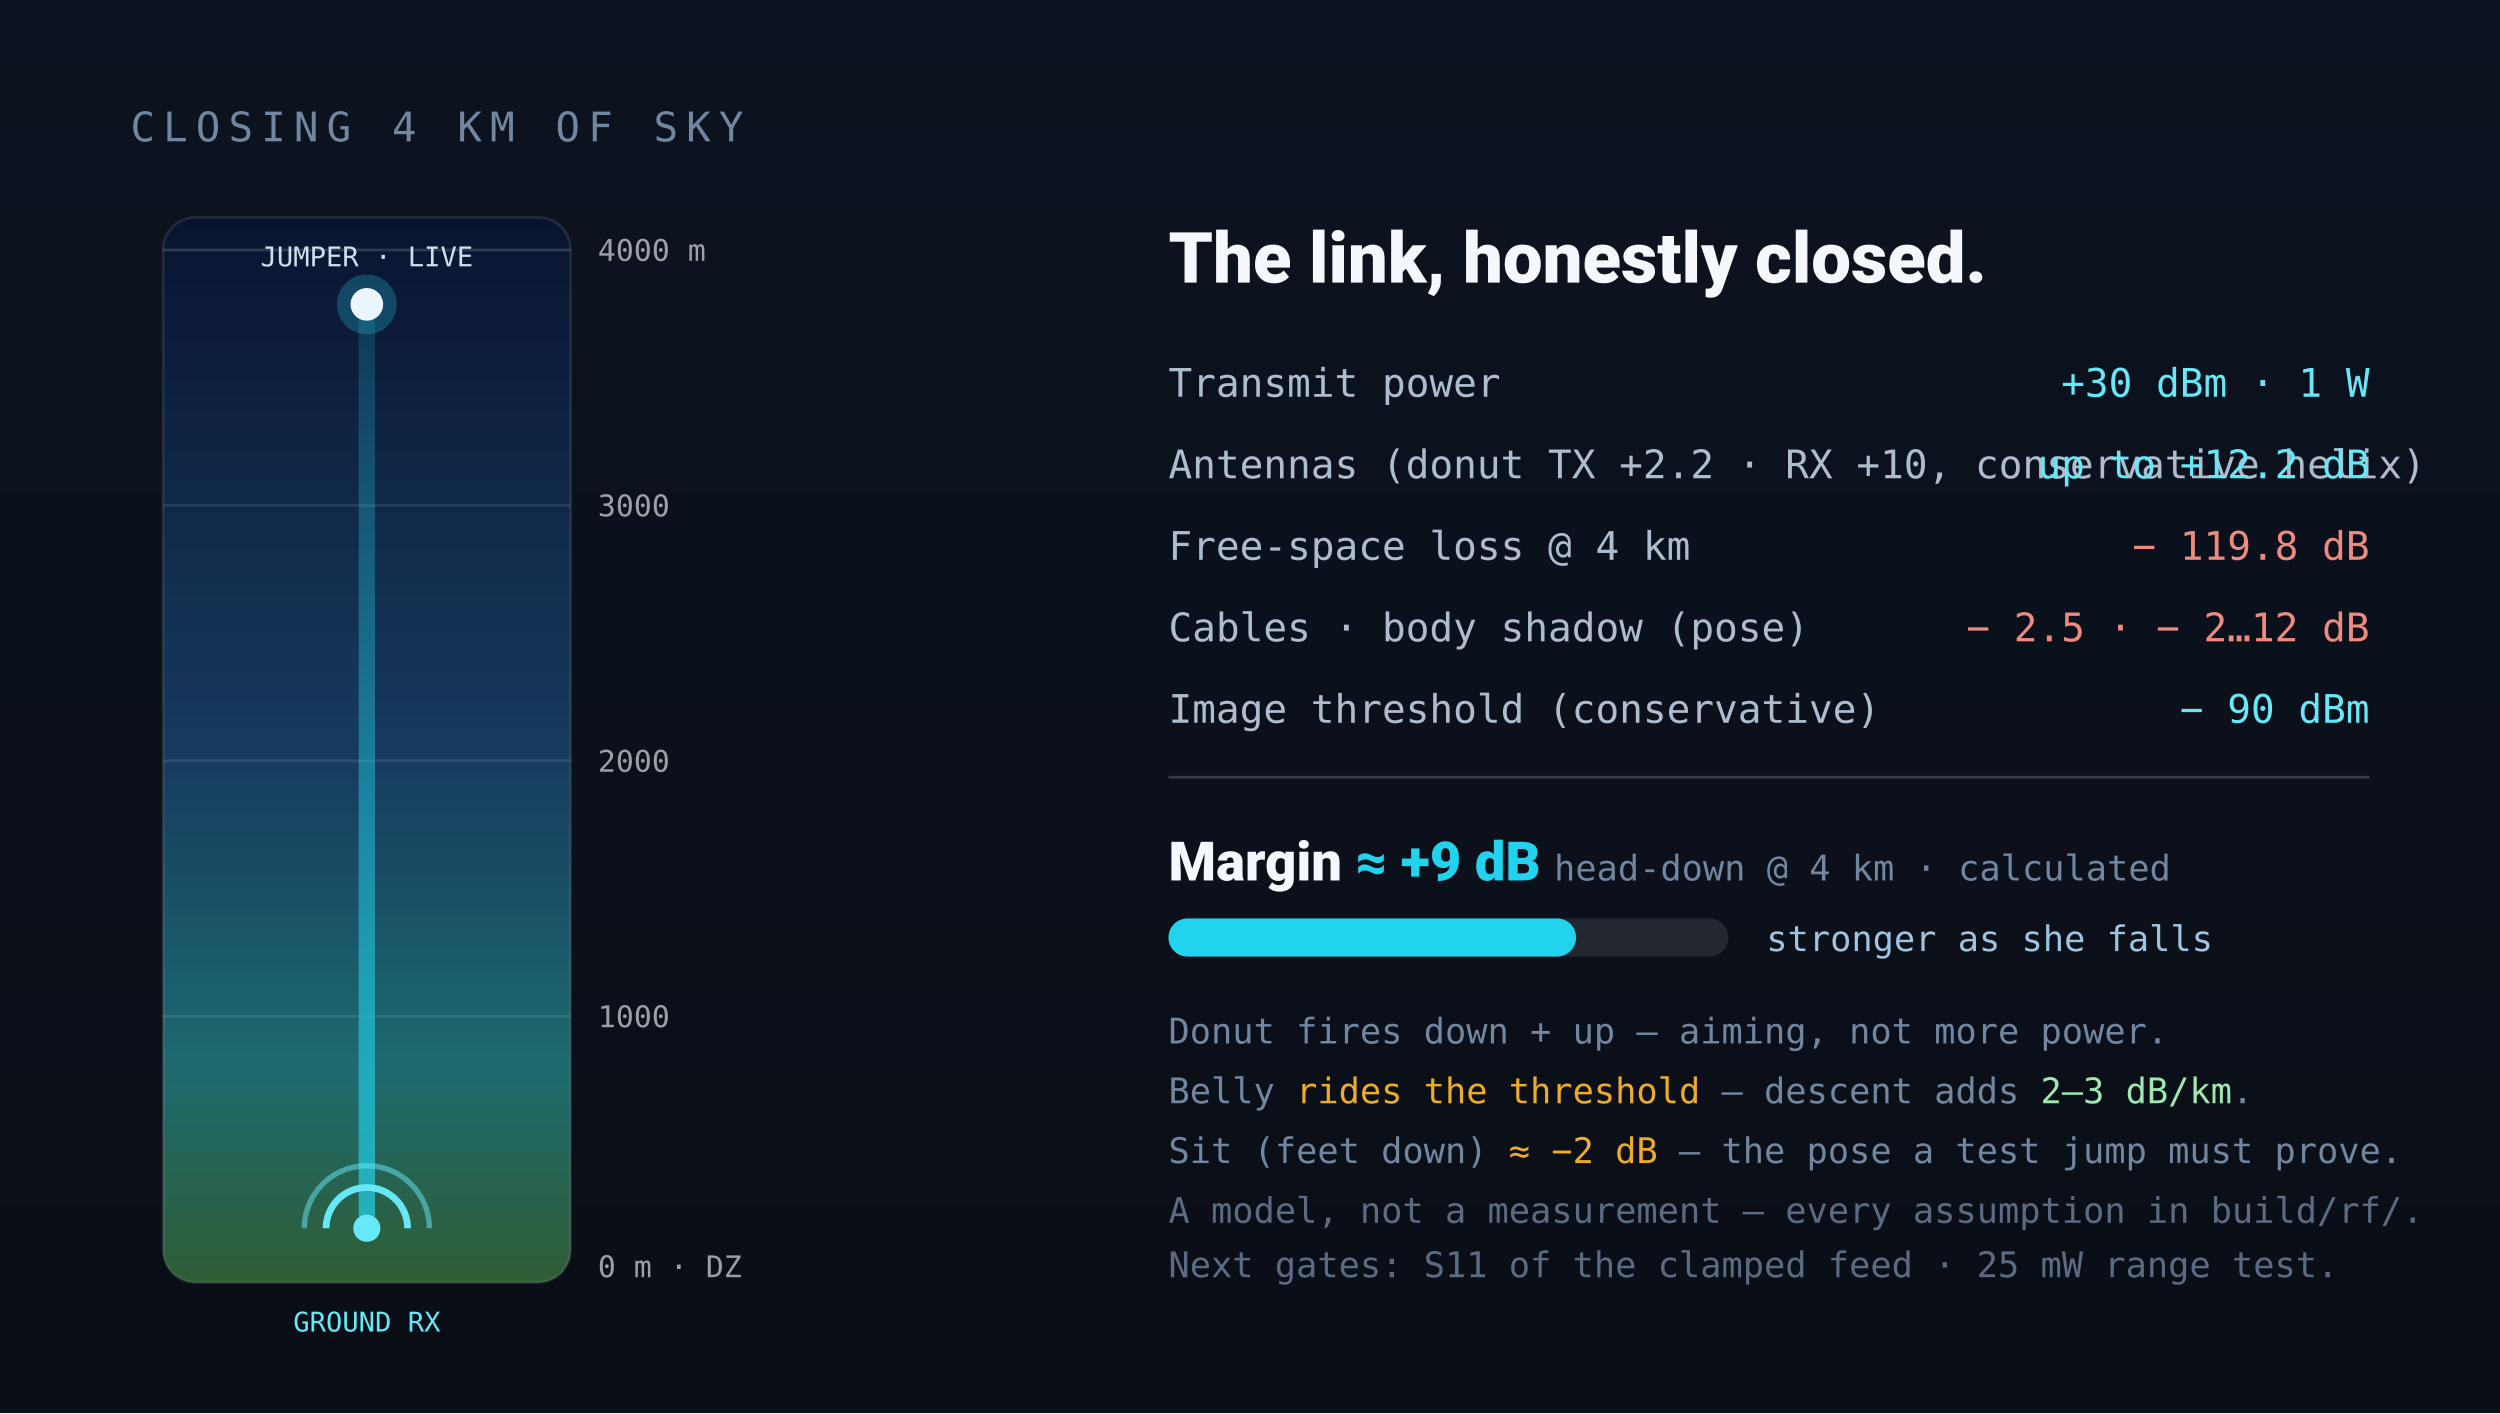
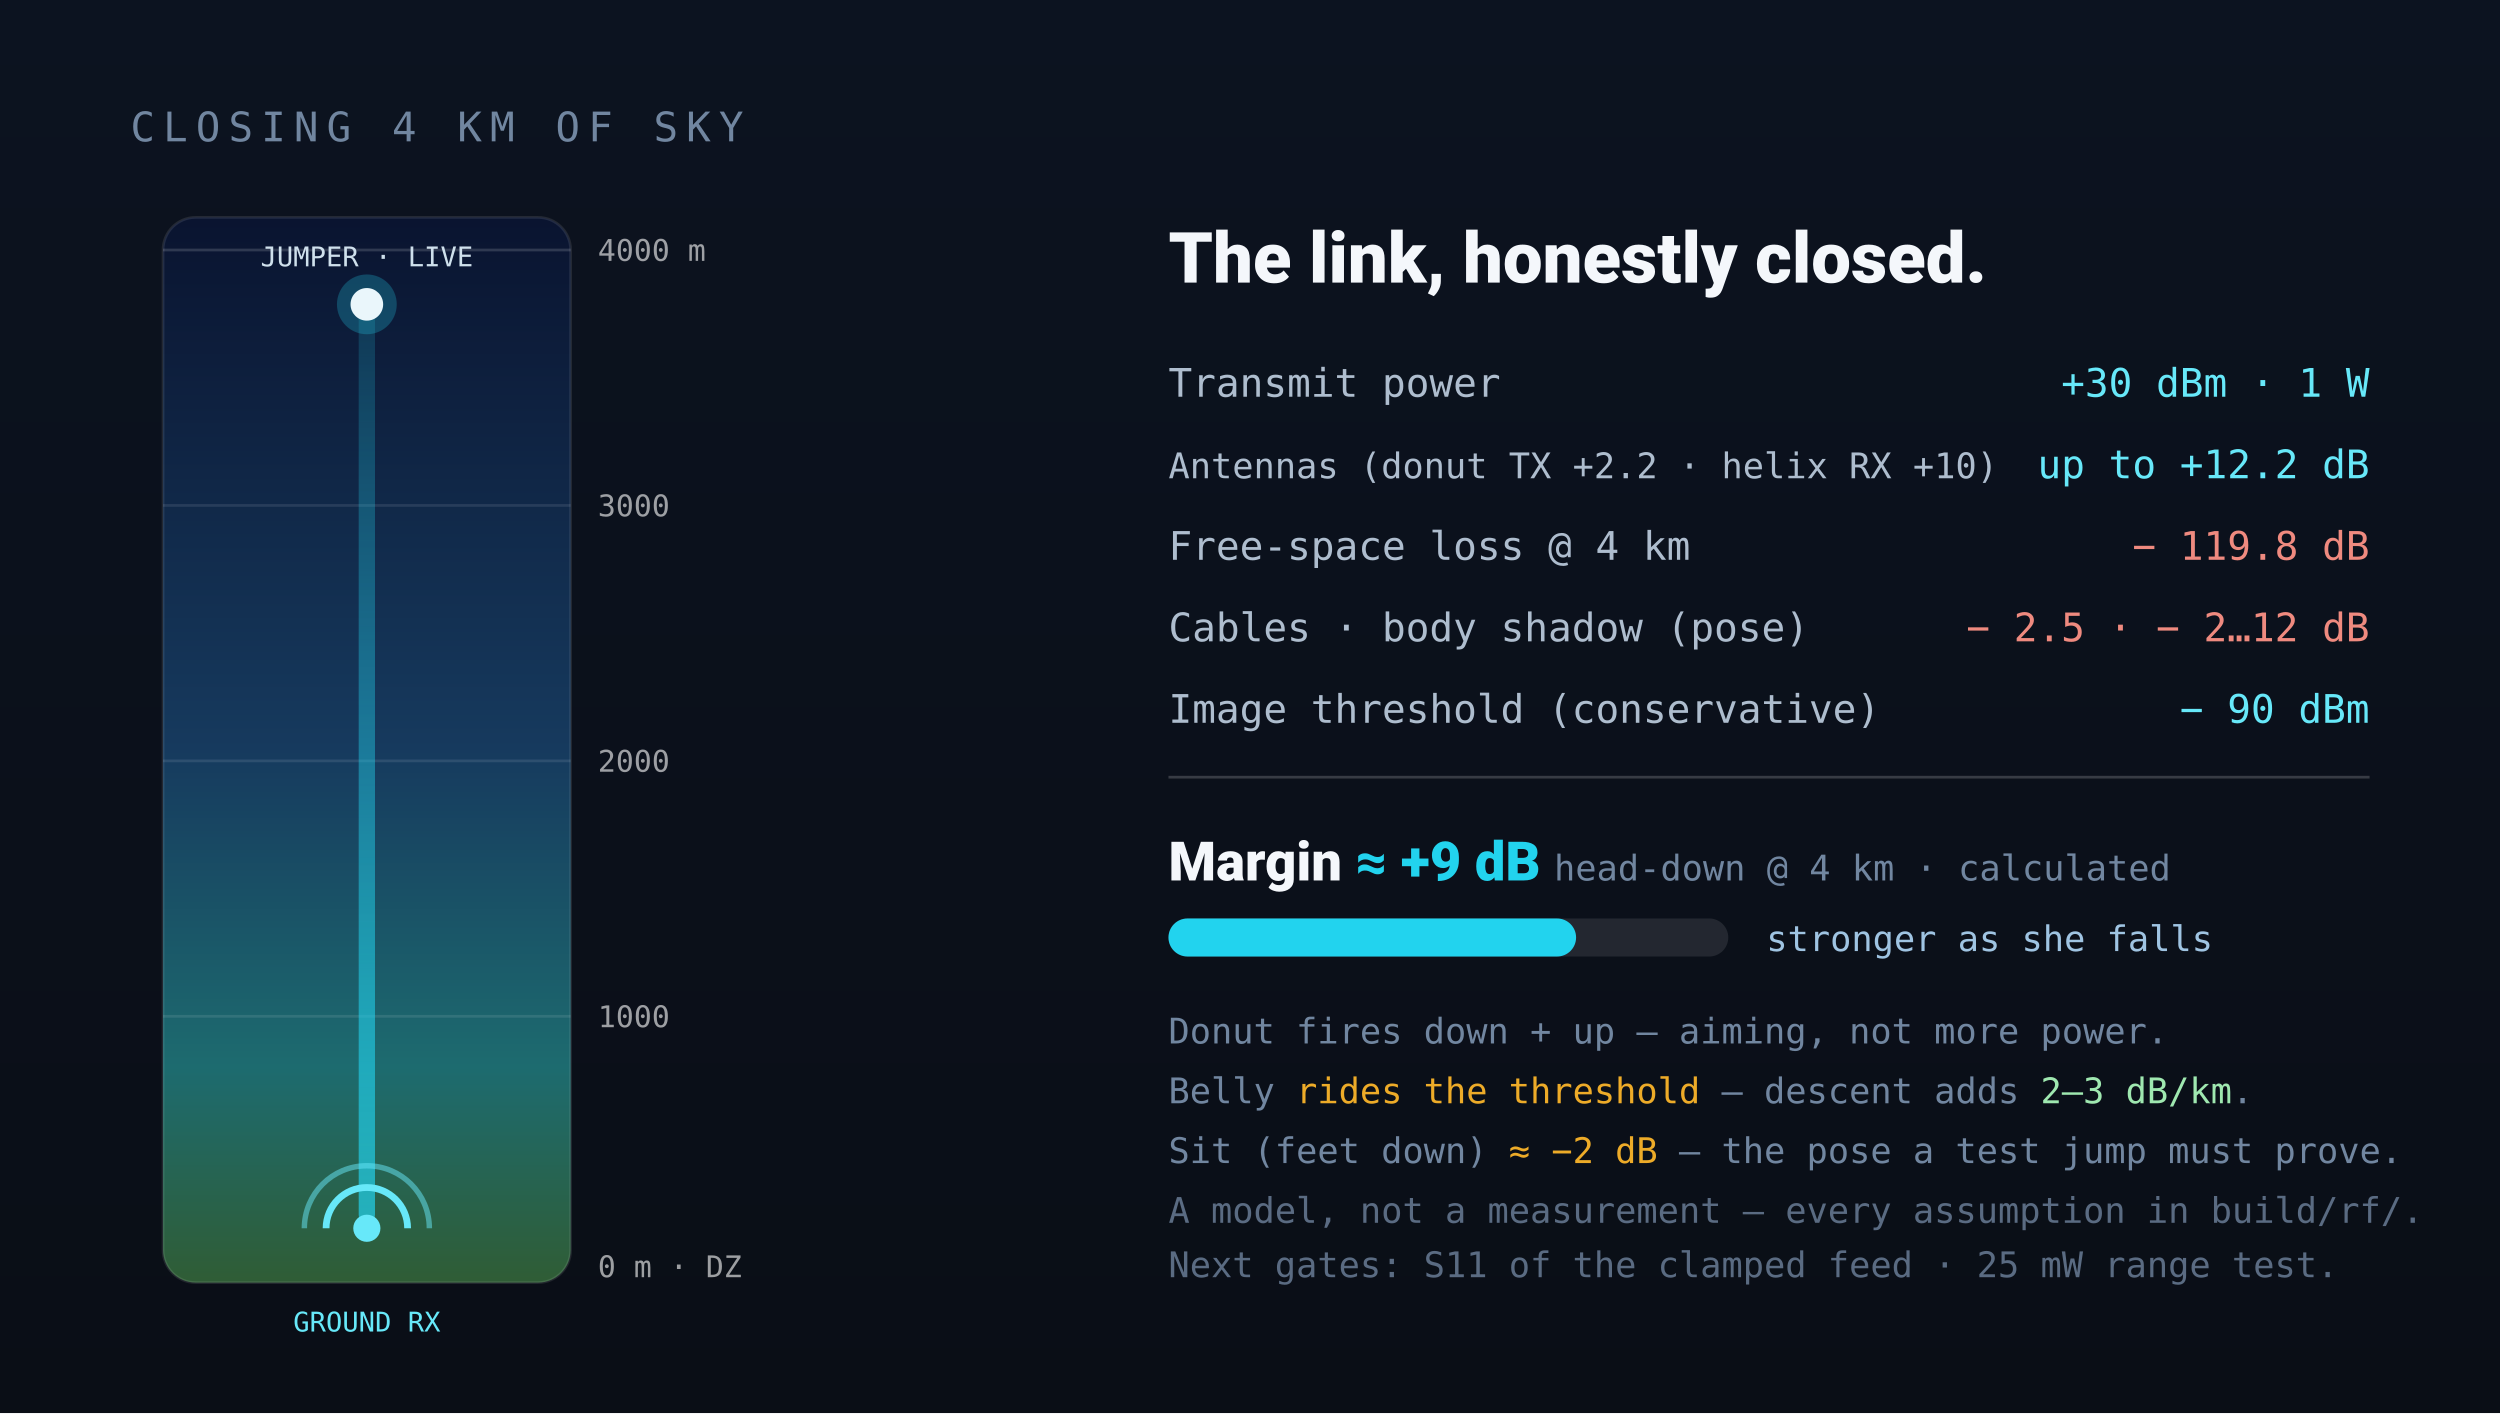
<svg xmlns="http://www.w3.org/2000/svg" viewBox="0 0 920 520" width="920" height="520" role="img" aria-label="Closing 4 km of sky: from +30 dBm transmit, minus 119.8 dB free-space loss, honest antenna gains and pose-dependent body shadow, against a conservative −90 dBm threshold. Head-down closes with about +9 dB, belly rides the threshold and improves as the jumper descends. A calculated model, not a measurement.">
  <defs>
    <linearGradient id="air" x1="0" y1="0" x2="0" y2="1">
      <stop offset="0" stop-color="#0a1430" />
      <stop offset=".5" stop-color="#163a5e" />
      <stop offset=".8" stop-color="#1d6b6f" />
      <stop offset="1" stop-color="#2f5d36" />
    </linearGradient>
    <linearGradient id="bgg" x1="0" y1="0" x2="0" y2="1">
      <stop offset="0" stop-color="#0c1320" />
      <stop offset="1" stop-color="#0a0e16" />
    </linearGradient>
    <linearGradient id="beam" x1="0" y1="0" x2="0" y2="1">
      <stop offset="0" stop-color="#22d3ee" stop-opacity=".15" />
      <stop offset="1" stop-color="#22d3ee" stop-opacity=".7" />
    </linearGradient>
    <style>
    .mono{font-family:ui-monospace,"SF Mono",Menlo,monospace}
    .sans{font-family:-apple-system,"Segoe UI",Roboto,sans-serif}
    /* jumper falls 4 km → ground; gravity-ish ease-in */
    @keyframes fall{0%{transform:translateY(0);opacity:0}6%{opacity:1}90%{opacity:1}100%{transform:translateY(338px);opacity:0}}
    /* signal strength grows in LOCKSTEP with the fall (same timing) — already closed at 4 km, only climbs */
    @keyframes strength{0%{width:96px}90%{width:150px}100%{width:150px}}
    @keyframes pulse{0%,100%{opacity:.45}50%{opacity:1}}
    #jumper{animation:fall 5s ease-in infinite}
    #mbar{animation:strength 5s ease-in infinite}
    #gs{animation:pulse 1.6s ease-in-out infinite}
  </style>
  </defs>
  <rect width="920" height="520" fill="url(#bgg)" />
  <text x="48" y="52" class="mono" font-size="15" letter-spacing="3" fill="#7186a0">CLOSING 4 KM OF SKY</text>
  <rect x="60" y="80" width="150" height="392" rx="12" fill="url(#air)" stroke="rgba(255,255,255,.1)" />
  <g class="mono" font-size="11" fill="rgba(255,255,255,.6)">
    <text x="220" y="96">4000 m</text>
    <line x1="60" y1="92" x2="210" y2="92" stroke="rgba(255,255,255,.15)" />
    <text x="220" y="190">3000</text>
    <line x1="60" y1="186" x2="210" y2="186" stroke="rgba(255,255,255,.1)" />
    <text x="220" y="284">2000</text>
    <line x1="60" y1="280" x2="210" y2="280" stroke="rgba(255,255,255,.1)" />
    <text x="220" y="378">1000</text>
    <line x1="60" y1="374" x2="210" y2="374" stroke="rgba(255,255,255,.1)" />
    <text x="220" y="470">0 m · DZ</text>
  </g>
  <rect x="132" y="112" width="6" height="338" rx="3" fill="url(#beam)" />
  <g id="gs">
    <path d="M120 452 a15 15 0 0 1 30 0" fill="none" stroke="#67e8f9" stroke-width="2.5" />
    <path d="M112 452 a23 23 0 0 1 46 0" fill="none" stroke="#67e8f9" stroke-width="2" opacity=".5" />
    <circle cx="135" cy="452" r="5" fill="#67e8f9" />
  </g>
  <text x="135" y="490" text-anchor="middle" class="mono" font-size="10" fill="#67e8f9">GROUND RX</text>
  <g id="jumper">
    <circle cx="135" cy="112" r="11" fill="#22d3ee" opacity=".25" />
    <circle cx="135" cy="112" r="6" fill="#eaf6fb" />
    <text x="135" y="98" text-anchor="middle" class="mono" font-size="10" fill="#cfe0ec">JUMPER · LIVE</text>
  </g>
  <text x="430" y="104" class="sans" font-size="26" font-weight="800" fill="#f4f7fb">The link, honestly closed.</text>
  <g class="mono" font-size="14.5">
    <text x="430" y="146" fill="#aebdce">Transmit power</text>
    <text x="872" y="146" text-anchor="end" fill="#67e8f9">+30 dBm · 1 W</text>
-     <text x="430" y="176" fill="#aebdce">Antennas (donut TX +2.2 · RX +10, conservative helix)</text>
+     <text x="430" y="176" fill="#aebdce" font-size="13">Antennas (donut TX +2.2 · helix RX +10)</text>
    <text x="872" y="176" text-anchor="end" fill="#67e8f9">up to +12.2 dB</text>
    <text x="430" y="206" fill="#aebdce">Free-space loss @ 4 km</text>
    <text x="872" y="206" text-anchor="end" fill="#ef8a7f">− 119.8 dB</text>
    <text x="430" y="236" fill="#aebdce">Cables · body shadow (pose)</text>
    <text x="872" y="236" text-anchor="end" fill="#ef8a7f">− 2.5 · − 2…12 dB</text>
    <text x="430" y="266" fill="#aebdce">Image threshold (conservative)</text>
    <text x="872" y="266" text-anchor="end" fill="#67e8f9">− 90 dBm</text>
    <line x1="430" y1="286" x2="872" y2="286" stroke="rgba(255,255,255,.18)" />
  </g>
  <text x="430" y="324" class="sans" font-size="20" font-weight="800" fill="#f4f7fb">Margin <tspan fill="#22d3ee">≈ +9 dB</tspan>
    <tspan class="mono" font-size="13" font-weight="400" fill="#7186a0">head-down @ 4 km · calculated</tspan>
  </text>
  <rect x="430" y="338" width="206" height="14" rx="7" fill="rgba(255,255,255,.1)" />
  <rect id="mbar" x="430" y="338" width="150" height="14" rx="7" fill="#22d3ee" />
  <text x="650" y="350" class="mono" font-size="13" fill="#9fc4e2">stronger as she falls</text>
  <g class="mono" font-size="13" fill="#7186a0">
    <text x="430" y="384">Donut fires down + up — aiming, not more power.</text>
    <text x="430" y="406">Belly <tspan fill="#edab28">rides the threshold</tspan> — descent adds <tspan fill="#9fe8b0">2–3 dB/km</tspan>.</text>
    <text x="430" y="428">Sit (feet down) <tspan fill="#edab28">≈ −2 dB</tspan> — the pose a test jump must prove.</text>
    <text x="430" y="450" fill="#5a6b82">A model, not a measurement — every assumption in build/rf/.</text>
    <text x="430" y="470" fill="#5a6b82">Next gates: S11 of the clamped feed · 25 mW range test.</text>
  </g>
</svg>
